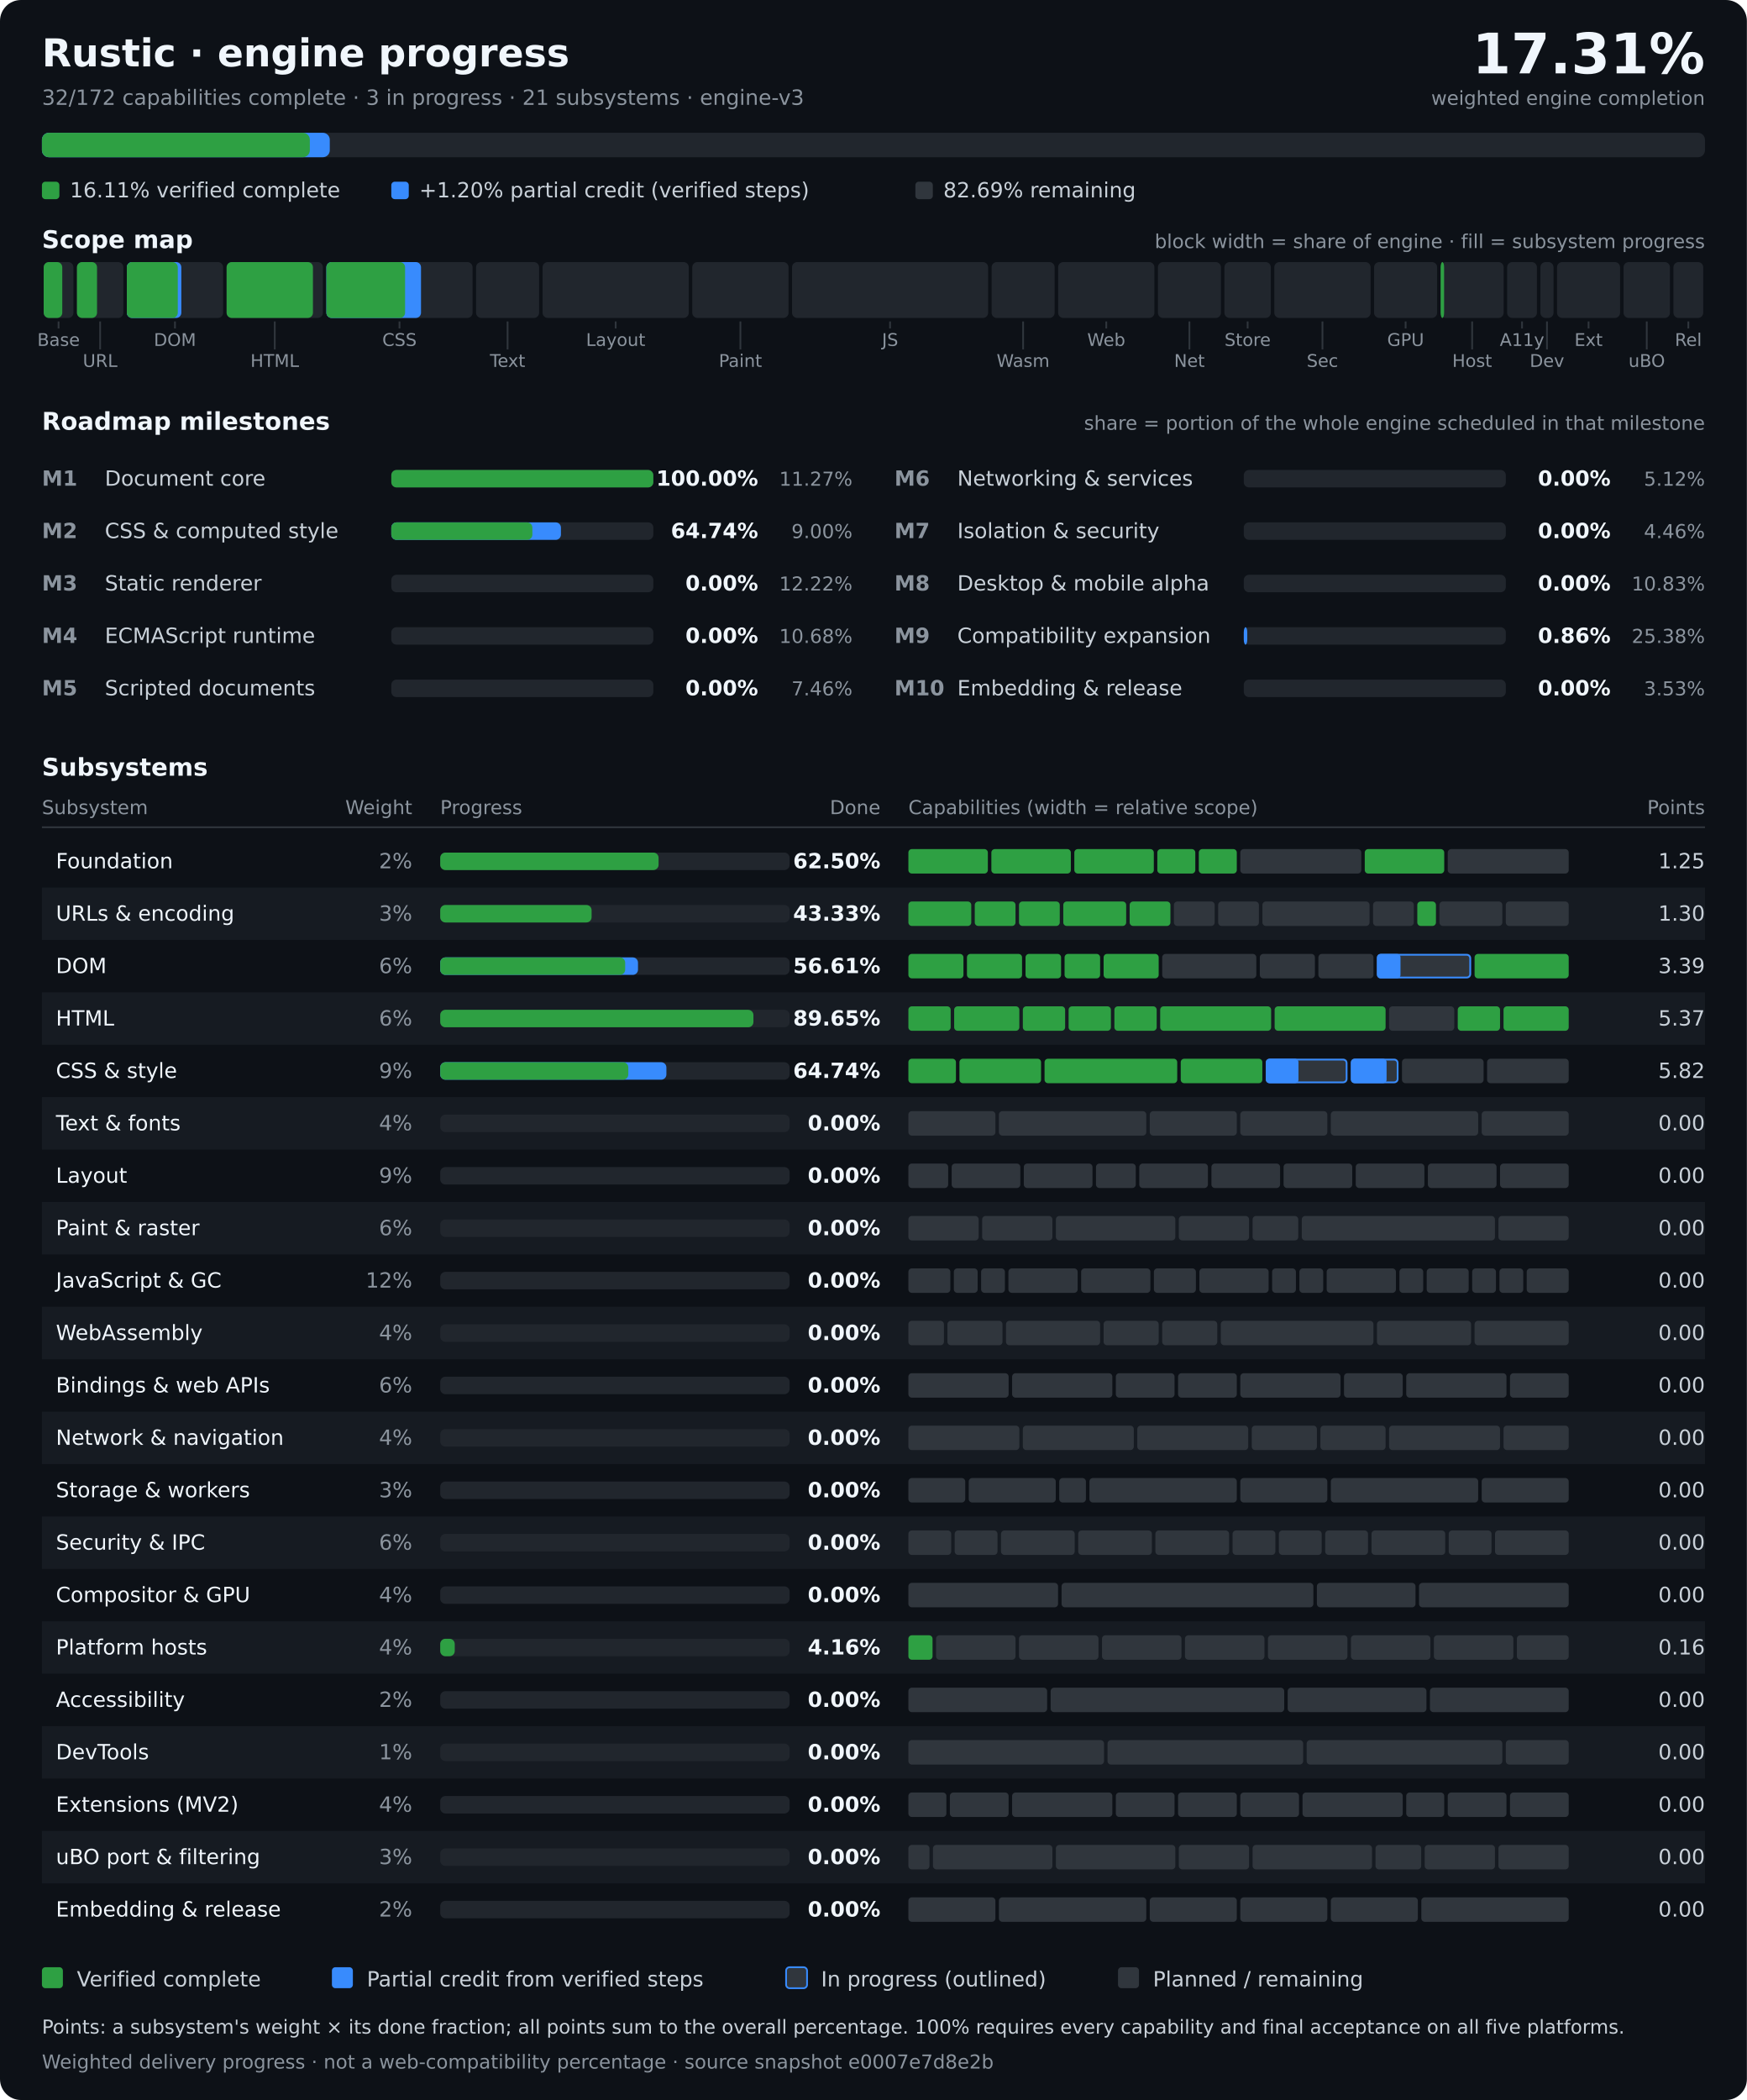
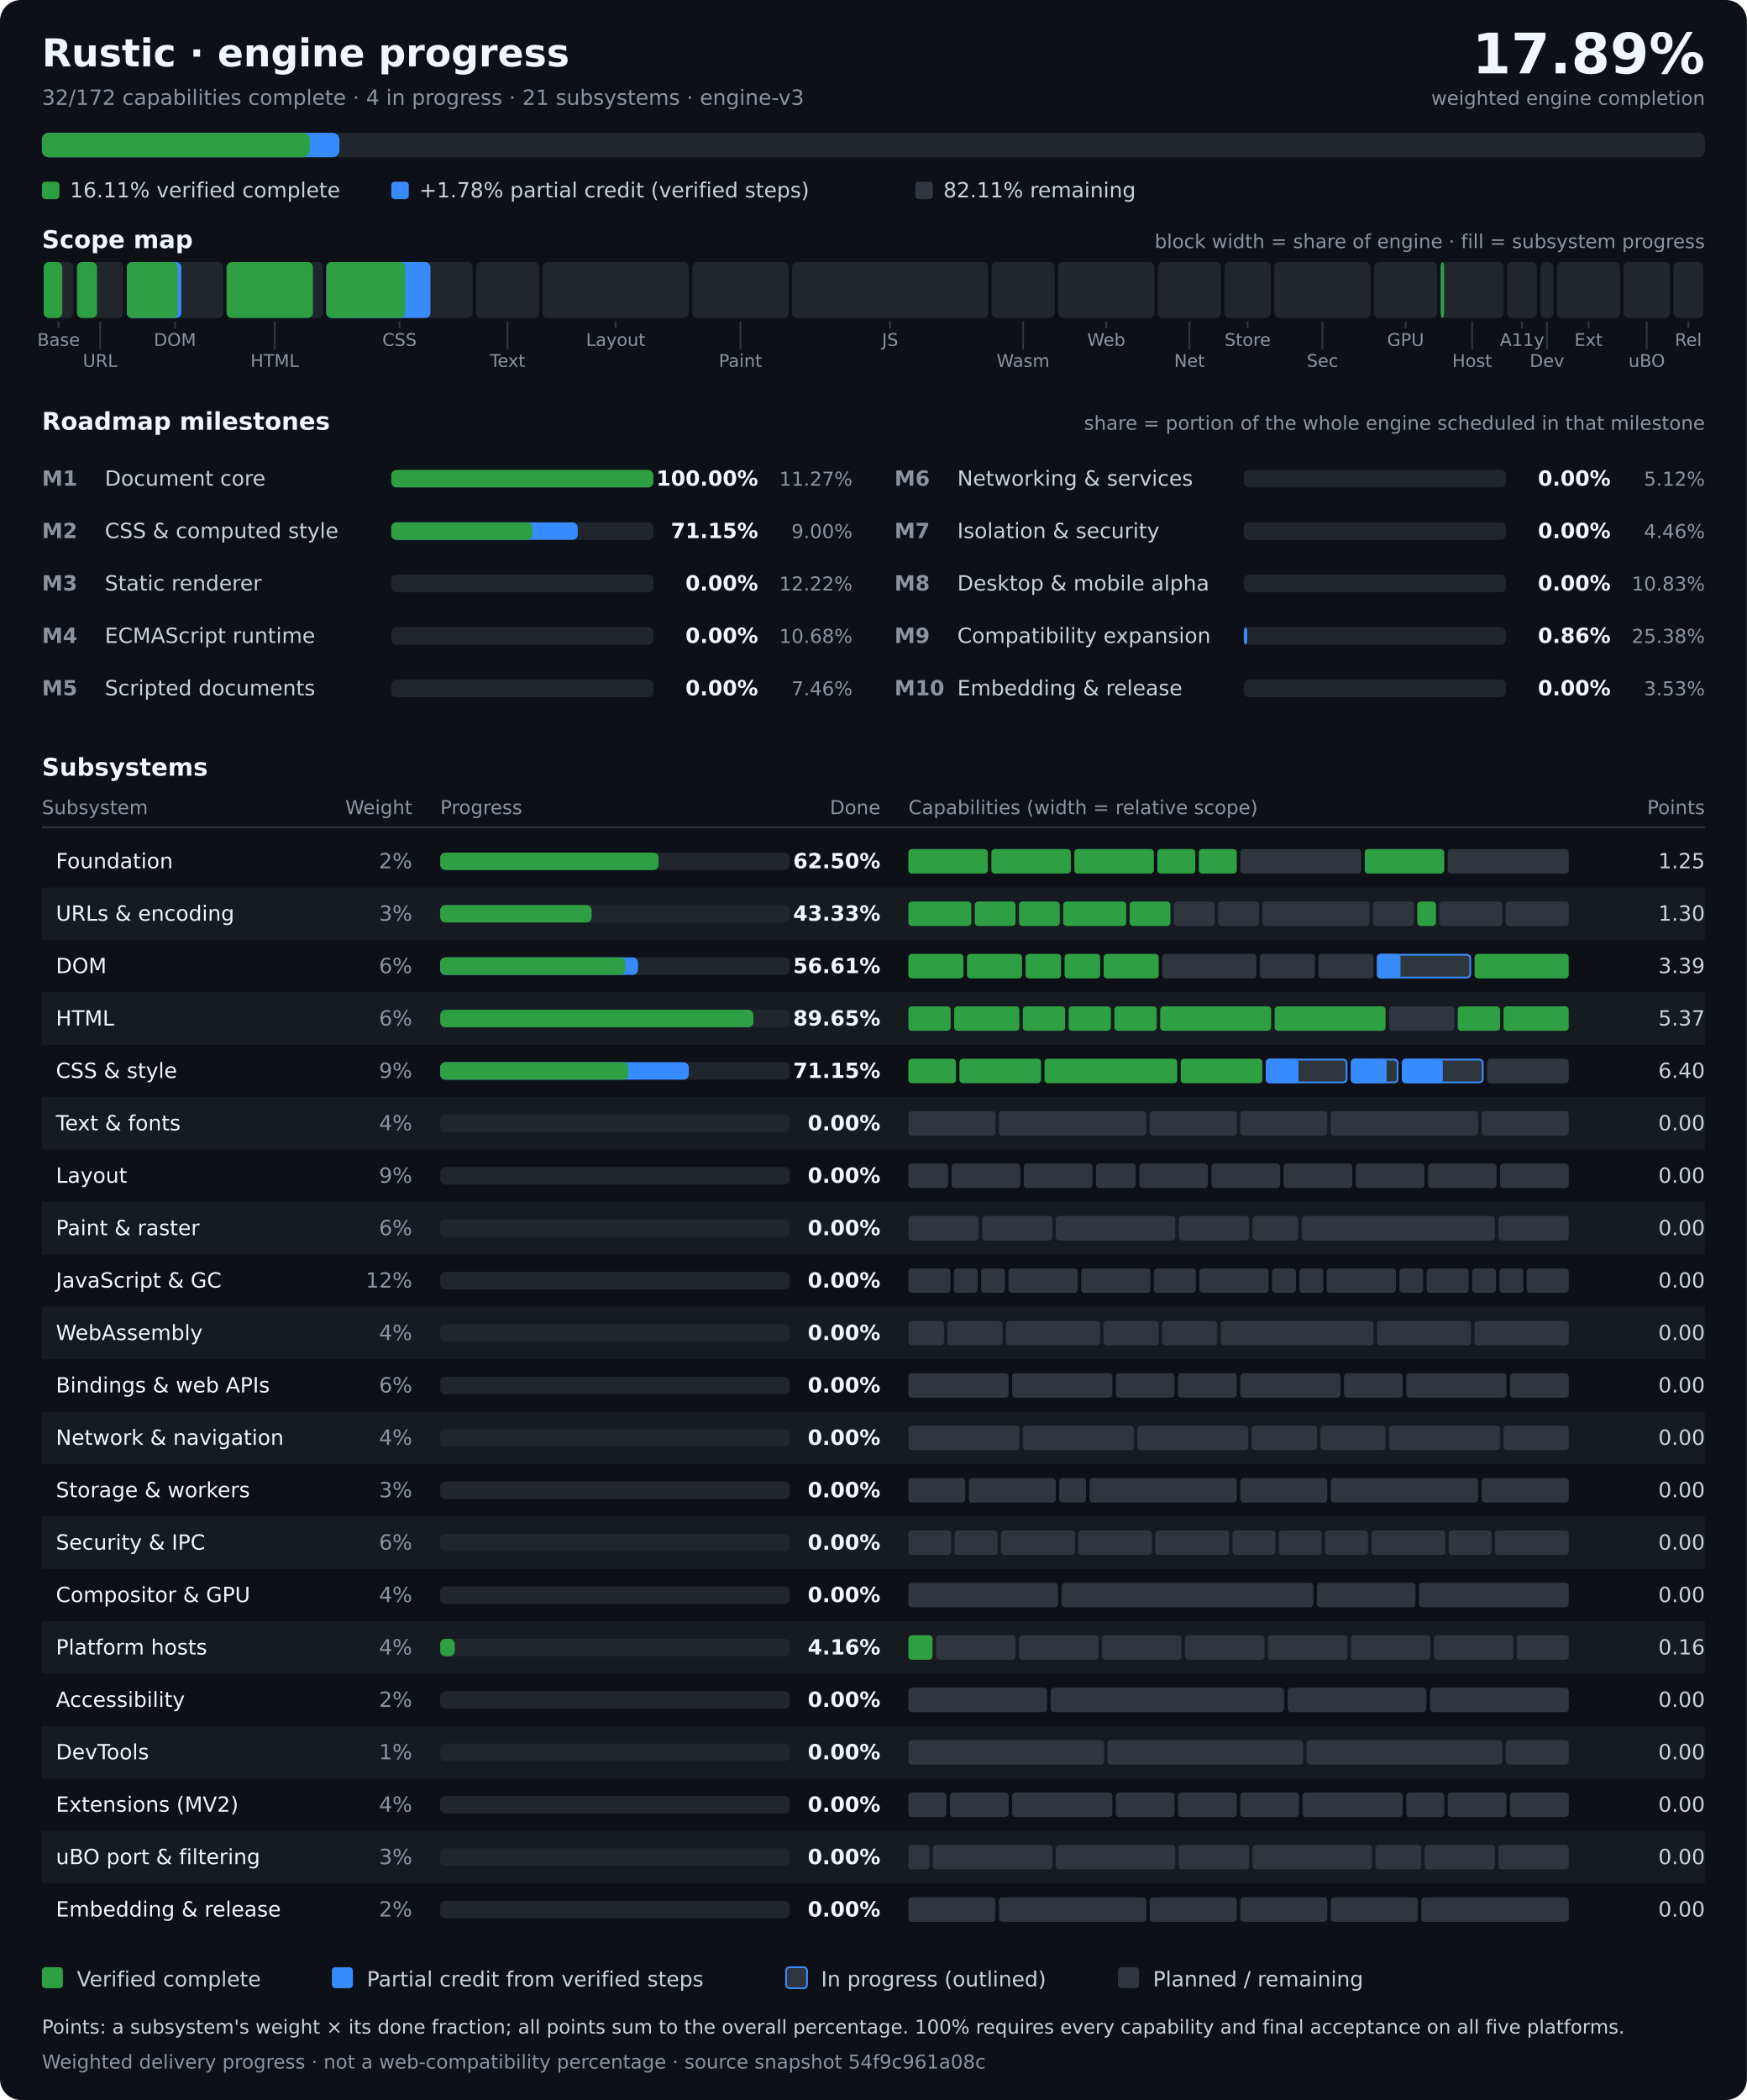
<svg xmlns="http://www.w3.org/2000/svg" width="1000" height="1202" viewBox="0 0 1000 1202" role="img" aria-labelledby="title desc">
  <rect width="1000" height="1202" rx="12" fill="#0d1117" />
  <g font-family="DejaVu Sans,Arial,sans-serif">
    <text x="24.00" y="38" fill="#f0f6fc" font-size="22" font-weight="700">Rustic · engine progress</text>
-     <text x="24.00" y="60" fill="#8b949e" font-size="12">32/172 capabilities complete · 3 in progress · 21 subsystems · engine-v3</text>
-     <text x="976.00" y="42" fill="#f0f6fc" font-size="32" text-anchor="end" font-weight="700">17.31%</text>
+     <text x="24.00" y="60" fill="#8b949e" font-size="12">32/172 capabilities complete · 4 in progress · 21 subsystems · engine-v3</text>
+     <text x="976.00" y="42" fill="#f0f6fc" font-size="32" text-anchor="end" font-weight="700">17.89%</text>
    <text x="976.00" y="60" fill="#8b949e" font-size="11" text-anchor="end">weighted engine completion</text>
    <rect x="24.00" y="76" width="952.00" height="14" rx="4" fill="#21262d" />
-     <rect x="24.00" y="76" width="164.79" height="14" rx="4" fill="#388bfd" />
+     <rect x="24.00" y="76" width="170.31" height="14" rx="4" fill="#388bfd" />
    <rect x="24.00" y="76" width="153.37" height="14" rx="4" fill="#2ea043" />
    <rect x="24" y="104" width="10" height="10" rx="2" fill="#2ea043" />
    <text x="40.00" y="113" fill="#c9d1d9" font-size="12">16.11% verified complete</text>
    <rect x="224" y="104" width="10" height="10" rx="2" fill="#388bfd" />
-     <text x="240.00" y="113" fill="#c9d1d9" font-size="12">+1.20% partial credit (verified steps)</text>
+     <text x="240.00" y="113" fill="#c9d1d9" font-size="12">+1.78% partial credit (verified steps)</text>
    <rect x="524" y="104" width="10" height="10" rx="2" fill="#30363d" />
-     <text x="540.00" y="113" fill="#c9d1d9" font-size="12">82.69% remaining</text>
+     <text x="540.00" y="113" fill="#c9d1d9" font-size="12">82.11% remaining</text>
    <text x="24.00" y="142" fill="#f0f6fc" font-size="14" font-weight="600">Scope map</text>
    <text x="976.00" y="142" fill="#8b949e" font-size="11" text-anchor="end">block width = share of engine · fill = subsystem progress</text>
    <g>
      <rect x="25.00" y="150" width="17.04" height="32" rx="3" fill="#21262d" />
      <rect x="25.00" y="150" width="10.65" height="32" rx="3" fill="#2ea043" />
      <rect x="33.02" y="184" width="1" height="4" fill="#30363d" />
      <text x="33.52" y="198" fill="#8b949e" font-size="10" text-anchor="middle">Base</text>
    </g>
    <g>
      <rect x="44.04" y="150" width="26.56" height="32" rx="3" fill="#21262d" />
      <rect x="44.04" y="150" width="11.51" height="32" rx="3" fill="#2ea043" />
      <rect x="56.82" y="184" width="1" height="16" fill="#30363d" />
      <text x="57.32" y="210" fill="#8b949e" font-size="10" text-anchor="middle">URL</text>
    </g>
    <g>
      <rect x="72.60" y="150" width="55.12" height="32" rx="3" fill="#21262d" />
      <rect x="72.60" y="150" width="31.20" height="32" rx="3" fill="#388bfd" />
      <rect x="72.60" y="150" width="29.18" height="32" rx="3" fill="#2ea043" />
      <rect x="99.66" y="184" width="1" height="4" fill="#30363d" />
      <text x="100.16" y="198" fill="#8b949e" font-size="10" text-anchor="middle">DOM</text>
    </g>
    <g>
      <rect x="129.72" y="150" width="55.12" height="32" rx="3" fill="#21262d" />
      <rect x="129.72" y="150" width="49.42" height="32" rx="3" fill="#2ea043" />
      <rect x="156.78" y="184" width="1" height="16" fill="#30363d" />
      <text x="157.28" y="210" fill="#8b949e" font-size="10" text-anchor="middle">HTML</text>
    </g>
    <g>
      <rect x="186.84" y="150" width="83.68" height="32" rx="3" fill="#21262d" />
-       <rect x="186.84" y="150" width="54.17" height="32" rx="3" fill="#388bfd" />
+       <rect x="186.84" y="150" width="59.54" height="32" rx="3" fill="#388bfd" />
      <rect x="186.84" y="150" width="45.05" height="32" rx="3" fill="#2ea043" />
      <rect x="228.18" y="184" width="1" height="4" fill="#30363d" />
      <text x="228.68" y="198" fill="#8b949e" font-size="10" text-anchor="middle">CSS</text>
    </g>
    <g>
      <rect x="272.52" y="150" width="36.08" height="32" rx="3" fill="#21262d" />
      <rect x="290.06" y="184" width="1" height="16" fill="#30363d" />
      <text x="290.56" y="210" fill="#8b949e" font-size="10" text-anchor="middle">Text</text>
    </g>
    <g>
      <rect x="310.60" y="150" width="83.68" height="32" rx="3" fill="#21262d" />
      <rect x="351.94" y="184" width="1" height="4" fill="#30363d" />
      <text x="352.44" y="198" fill="#8b949e" font-size="10" text-anchor="middle">Layout</text>
    </g>
    <g>
      <rect x="396.28" y="150" width="55.12" height="32" rx="3" fill="#21262d" />
      <rect x="423.34" y="184" width="1" height="16" fill="#30363d" />
      <text x="423.84" y="210" fill="#8b949e" font-size="10" text-anchor="middle">Paint</text>
    </g>
    <g>
      <rect x="453.40" y="150" width="112.24" height="32" rx="3" fill="#21262d" />
      <rect x="509.02" y="184" width="1" height="4" fill="#30363d" />
      <text x="509.52" y="198" fill="#8b949e" font-size="10" text-anchor="middle">JS</text>
    </g>
    <g>
      <rect x="567.64" y="150" width="36.08" height="32" rx="3" fill="#21262d" />
      <rect x="585.18" y="184" width="1" height="16" fill="#30363d" />
      <text x="585.68" y="210" fill="#8b949e" font-size="10" text-anchor="middle">Wasm</text>
    </g>
    <g>
      <rect x="605.72" y="150" width="55.12" height="32" rx="3" fill="#21262d" />
      <rect x="632.78" y="184" width="1" height="4" fill="#30363d" />
      <text x="633.28" y="198" fill="#8b949e" font-size="10" text-anchor="middle">Web</text>
    </g>
    <g>
      <rect x="662.84" y="150" width="36.08" height="32" rx="3" fill="#21262d" />
      <rect x="680.38" y="184" width="1" height="16" fill="#30363d" />
      <text x="680.88" y="210" fill="#8b949e" font-size="10" text-anchor="middle">Net</text>
    </g>
    <g>
      <rect x="700.92" y="150" width="26.56" height="32" rx="3" fill="#21262d" />
      <rect x="713.70" y="184" width="1" height="4" fill="#30363d" />
      <text x="714.20" y="198" fill="#8b949e" font-size="10" text-anchor="middle">Store</text>
    </g>
    <g>
      <rect x="729.48" y="150" width="55.12" height="32" rx="3" fill="#21262d" />
      <rect x="756.54" y="184" width="1" height="16" fill="#30363d" />
      <text x="757.04" y="210" fill="#8b949e" font-size="10" text-anchor="middle">Sec</text>
    </g>
    <g>
      <rect x="786.60" y="150" width="36.08" height="32" rx="3" fill="#21262d" />
      <rect x="804.14" y="184" width="1" height="4" fill="#30363d" />
      <text x="804.64" y="198" fill="#8b949e" font-size="10" text-anchor="middle">GPU</text>
    </g>
    <g>
      <rect x="824.68" y="150" width="36.08" height="32" rx="3" fill="#21262d" />
      <rect x="824.68" y="150" width="2.00" height="32" rx="3" fill="#2ea043" />
      <rect x="842.22" y="184" width="1" height="16" fill="#30363d" />
      <text x="842.72" y="210" fill="#8b949e" font-size="10" text-anchor="middle">Host</text>
    </g>
    <g>
      <rect x="862.76" y="150" width="17.04" height="32" rx="3" fill="#21262d" />
      <rect x="870.78" y="184" width="1" height="4" fill="#30363d" />
      <text x="871.28" y="198" fill="#8b949e" font-size="10" text-anchor="middle">A11y</text>
    </g>
    <g>
      <rect x="881.80" y="150" width="7.52" height="32" rx="3" fill="#21262d" />
      <rect x="885.06" y="184" width="1" height="16" fill="#30363d" />
      <text x="885.56" y="210" fill="#8b949e" font-size="10" text-anchor="middle">Dev</text>
    </g>
    <g>
      <rect x="891.32" y="150" width="36.08" height="32" rx="3" fill="#21262d" />
      <rect x="908.86" y="184" width="1" height="4" fill="#30363d" />
      <text x="909.36" y="198" fill="#8b949e" font-size="10" text-anchor="middle">Ext</text>
    </g>
    <g>
      <rect x="929.40" y="150" width="26.56" height="32" rx="3" fill="#21262d" />
      <rect x="942.18" y="184" width="1" height="16" fill="#30363d" />
      <text x="942.68" y="210" fill="#8b949e" font-size="10" text-anchor="middle">uBO</text>
    </g>
    <g>
      <rect x="957.96" y="150" width="17.04" height="32" rx="3" fill="#21262d" />
      <rect x="965.98" y="184" width="1" height="4" fill="#30363d" />
      <text x="966.48" y="198" fill="#8b949e" font-size="10" text-anchor="middle">Rel</text>
    </g>
    <text x="24.00" y="246" fill="#f0f6fc" font-size="14" font-weight="600">Roadmap milestones</text>
    <text x="976.00" y="246" fill="#8b949e" font-size="11" text-anchor="end">share = portion of the whole engine scheduled in that milestone</text>
    <g>
      <text x="24.00" y="278" fill="#8b949e" font-size="12" font-weight="600">M1</text>
      <text x="60.00" y="278" fill="#c9d1d9" font-size="12">Document core</text>
      <rect x="224.00" y="269" width="150.00" height="10" rx="3" fill="#21262d" />
      <rect x="224.00" y="269" width="150.00" height="10" rx="3" fill="#2ea043" />
      <text x="434.00" y="278" fill="#f0f6fc" font-size="12" text-anchor="end" font-weight="600">100.00%</text>
      <text x="488.00" y="278" fill="#8b949e" font-size="11" text-anchor="end">11.27%</text>
    </g>
    <g>
      <text x="24.00" y="308" fill="#8b949e" font-size="12" font-weight="600">M2</text>
      <text x="60.00" y="308" fill="#c9d1d9" font-size="12">CSS &amp; computed style</text>
      <rect x="224.00" y="299" width="150.00" height="10" rx="3" fill="#21262d" />
-       <rect x="224.00" y="299" width="97.11" height="10" rx="3" fill="#388bfd" />
+       <rect x="224.00" y="299" width="106.72" height="10" rx="3" fill="#388bfd" />
      <rect x="224.00" y="299" width="80.76" height="10" rx="3" fill="#2ea043" />
-       <text x="434.00" y="308" fill="#f0f6fc" font-size="12" text-anchor="end" font-weight="600">64.74%</text>
+       <text x="434.00" y="308" fill="#f0f6fc" font-size="12" text-anchor="end" font-weight="600">71.15%</text>
      <text x="488.00" y="308" fill="#8b949e" font-size="11" text-anchor="end">9.00%</text>
    </g>
    <g>
      <text x="24.00" y="338" fill="#8b949e" font-size="12" font-weight="600">M3</text>
      <text x="60.00" y="338" fill="#c9d1d9" font-size="12">Static renderer</text>
      <rect x="224.00" y="329" width="150.00" height="10" rx="3" fill="#21262d" />
      <text x="434.00" y="338" fill="#f0f6fc" font-size="12" text-anchor="end" font-weight="600">0.00%</text>
      <text x="488.00" y="338" fill="#8b949e" font-size="11" text-anchor="end">12.22%</text>
    </g>
    <g>
      <text x="24.00" y="368" fill="#8b949e" font-size="12" font-weight="600">M4</text>
      <text x="60.00" y="368" fill="#c9d1d9" font-size="12">ECMAScript runtime</text>
      <rect x="224.00" y="359" width="150.00" height="10" rx="3" fill="#21262d" />
      <text x="434.00" y="368" fill="#f0f6fc" font-size="12" text-anchor="end" font-weight="600">0.00%</text>
      <text x="488.00" y="368" fill="#8b949e" font-size="11" text-anchor="end">10.68%</text>
    </g>
    <g>
      <text x="24.00" y="398" fill="#8b949e" font-size="12" font-weight="600">M5</text>
      <text x="60.00" y="398" fill="#c9d1d9" font-size="12">Scripted documents</text>
      <rect x="224.00" y="389" width="150.00" height="10" rx="3" fill="#21262d" />
      <text x="434.00" y="398" fill="#f0f6fc" font-size="12" text-anchor="end" font-weight="600">0.00%</text>
      <text x="488.00" y="398" fill="#8b949e" font-size="11" text-anchor="end">7.46%</text>
    </g>
    <g>
      <text x="512.00" y="278" fill="#8b949e" font-size="12" font-weight="600">M6</text>
      <text x="548.00" y="278" fill="#c9d1d9" font-size="12">Networking &amp; services</text>
      <rect x="712.00" y="269" width="150.00" height="10" rx="3" fill="#21262d" />
      <text x="922.00" y="278" fill="#f0f6fc" font-size="12" text-anchor="end" font-weight="600">0.00%</text>
      <text x="976.00" y="278" fill="#8b949e" font-size="11" text-anchor="end">5.12%</text>
    </g>
    <g>
      <text x="512.00" y="308" fill="#8b949e" font-size="12" font-weight="600">M7</text>
      <text x="548.00" y="308" fill="#c9d1d9" font-size="12">Isolation &amp; security</text>
      <rect x="712.00" y="299" width="150.00" height="10" rx="3" fill="#21262d" />
      <text x="922.00" y="308" fill="#f0f6fc" font-size="12" text-anchor="end" font-weight="600">0.00%</text>
      <text x="976.00" y="308" fill="#8b949e" font-size="11" text-anchor="end">4.46%</text>
    </g>
    <g>
      <text x="512.00" y="338" fill="#8b949e" font-size="12" font-weight="600">M8</text>
      <text x="548.00" y="338" fill="#c9d1d9" font-size="12">Desktop &amp; mobile alpha</text>
      <rect x="712.00" y="329" width="150.00" height="10" rx="3" fill="#21262d" />
      <text x="922.00" y="338" fill="#f0f6fc" font-size="12" text-anchor="end" font-weight="600">0.00%</text>
      <text x="976.00" y="338" fill="#8b949e" font-size="11" text-anchor="end">10.83%</text>
    </g>
    <g>
      <text x="512.00" y="368" fill="#8b949e" font-size="12" font-weight="600">M9</text>
      <text x="548.00" y="368" fill="#c9d1d9" font-size="12">Compatibility expansion</text>
      <rect x="712.00" y="359" width="150.00" height="10" rx="3" fill="#21262d" />
      <rect x="712.00" y="359" width="2.00" height="10" rx="3" fill="#388bfd" />
      <text x="922.00" y="368" fill="#f0f6fc" font-size="12" text-anchor="end" font-weight="600">0.86%</text>
      <text x="976.00" y="368" fill="#8b949e" font-size="11" text-anchor="end">25.38%</text>
    </g>
    <g>
      <text x="512.00" y="398" fill="#8b949e" font-size="12" font-weight="600">M10</text>
      <text x="548.00" y="398" fill="#c9d1d9" font-size="12">Embedding &amp; release</text>
      <rect x="712.00" y="389" width="150.00" height="10" rx="3" fill="#21262d" />
      <text x="922.00" y="398" fill="#f0f6fc" font-size="12" text-anchor="end" font-weight="600">0.00%</text>
      <text x="976.00" y="398" fill="#8b949e" font-size="11" text-anchor="end">3.53%</text>
    </g>
    <text x="24.00" y="444" fill="#f0f6fc" font-size="14" font-weight="600">Subsystems</text>
    <text x="24.00" y="466" fill="#8b949e" font-size="11">Subsystem</text>
    <text x="236.00" y="466" fill="#8b949e" font-size="11" text-anchor="end">Weight</text>
    <text x="252.00" y="466" fill="#8b949e" font-size="11">Progress</text>
    <text x="504.00" y="466" fill="#8b949e" font-size="11" text-anchor="end">Done</text>
    <text x="520.00" y="466" fill="#8b949e" font-size="11">Capabilities (width = relative scope)</text>
    <text x="976.00" y="466" fill="#8b949e" font-size="11" text-anchor="end">Points</text>
    <rect x="24" y="473" width="952" height="1" fill="#30363d" />
    <g>
      <text x="32.00" y="497" fill="#f0f6fc" font-size="12">Foundation</text>
      <text x="236.00" y="497" fill="#8b949e" font-size="12" text-anchor="end">2%</text>
      <rect x="252.00" y="488" width="200.00" height="10" rx="3" fill="#21262d" />
      <rect x="252.00" y="488" width="125.00" height="10" rx="3" fill="#2ea043" />
      <text x="504.00" y="497" fill="#f0f6fc" font-size="12" text-anchor="end" font-weight="600">62.50%</text>
      <g>
        <rect x="520.00" y="486" width="45.50" height="14" rx="2" fill="#2ea043" />
      </g>
      <g>
        <rect x="567.50" y="486" width="45.50" height="14" rx="2" fill="#2ea043" />
      </g>
      <g>
        <rect x="615.00" y="486" width="45.50" height="14" rx="2" fill="#2ea043" />
      </g>
      <g>
        <rect x="662.50" y="486" width="21.75" height="14" rx="2" fill="#2ea043" />
      </g>
      <g>
        <rect x="686.25" y="486" width="21.75" height="14" rx="2" fill="#2ea043" />
      </g>
      <g>
        <rect x="710.00" y="486" width="69.25" height="14" rx="2" fill="#30363d" />
      </g>
      <g>
        <rect x="781.25" y="486" width="45.50" height="14" rx="2" fill="#2ea043" />
      </g>
      <g>
        <rect x="828.75" y="486" width="69.25" height="14" rx="2" fill="#30363d" />
      </g>
      <text x="976.00" y="497" fill="#c9d1d9" font-size="12" text-anchor="end">1.25</text>
    </g>
    <g>
      <rect x="24" y="508" width="952" height="30" fill="#161b22" />
      <text x="32.00" y="527" fill="#f0f6fc" font-size="12">URLs &amp; encoding</text>
      <text x="236.00" y="527" fill="#8b949e" font-size="12" text-anchor="end">3%</text>
      <rect x="252.00" y="518" width="200.00" height="10" rx="3" fill="#21262d" />
      <rect x="252.00" y="518" width="86.66" height="10" rx="3" fill="#2ea043" />
      <text x="504.00" y="527" fill="#f0f6fc" font-size="12" text-anchor="end" font-weight="600">43.33%</text>
      <g>
        <rect x="520.00" y="516" width="36.00" height="14" rx="2" fill="#2ea043" />
      </g>
      <g>
        <rect x="558.00" y="516" width="23.33" height="14" rx="2" fill="#2ea043" />
      </g>
      <g>
        <rect x="583.33" y="516" width="23.33" height="14" rx="2" fill="#2ea043" />
      </g>
      <g>
        <rect x="608.67" y="516" width="36.00" height="14" rx="2" fill="#2ea043" />
      </g>
      <g>
        <rect x="646.67" y="516" width="23.33" height="14" rx="2" fill="#2ea043" />
      </g>
      <g>
        <rect x="672.00" y="516" width="23.33" height="14" rx="2" fill="#30363d" />
      </g>
      <g>
        <rect x="697.33" y="516" width="23.33" height="14" rx="2" fill="#30363d" />
      </g>
      <g>
        <rect x="722.67" y="516" width="61.33" height="14" rx="2" fill="#30363d" />
      </g>
      <g>
        <rect x="786.00" y="516" width="23.33" height="14" rx="2" fill="#30363d" />
      </g>
      <g>
        <rect x="811.33" y="516" width="10.67" height="14" rx="2" fill="#2ea043" />
      </g>
      <g>
        <rect x="824.00" y="516" width="36.00" height="14" rx="2" fill="#30363d" />
      </g>
      <g>
        <rect x="862.00" y="516" width="36.00" height="14" rx="2" fill="#30363d" />
      </g>
      <text x="976.00" y="527" fill="#c9d1d9" font-size="12" text-anchor="end">1.30</text>
    </g>
    <g>
      <text x="32.00" y="557" fill="#f0f6fc" font-size="12">DOM</text>
      <text x="236.00" y="557" fill="#8b949e" font-size="12" text-anchor="end">6%</text>
      <rect x="252.00" y="548" width="200.00" height="10" rx="3" fill="#21262d" />
      <rect x="252.00" y="548" width="113.22" height="10" rx="3" fill="#388bfd" />
      <rect x="252.00" y="548" width="105.88" height="10" rx="3" fill="#2ea043" />
      <text x="504.00" y="557" fill="#f0f6fc" font-size="12" text-anchor="end" font-weight="600">56.61%</text>
      <g>
        <rect x="520.00" y="546" width="31.53" height="14" rx="2" fill="#2ea043" />
      </g>
      <g>
        <rect x="553.53" y="546" width="31.53" height="14" rx="2" fill="#2ea043" />
      </g>
      <g>
        <rect x="587.06" y="546" width="20.35" height="14" rx="2" fill="#2ea043" />
      </g>
      <g>
        <rect x="609.41" y="546" width="20.35" height="14" rx="2" fill="#2ea043" />
      </g>
      <g>
        <rect x="631.76" y="546" width="31.53" height="14" rx="2" fill="#2ea043" />
      </g>
      <g>
        <rect x="665.29" y="546" width="53.88" height="14" rx="2" fill="#30363d" />
      </g>
      <g>
        <rect x="721.18" y="546" width="31.53" height="14" rx="2" fill="#30363d" />
      </g>
      <g>
        <rect x="754.71" y="546" width="31.53" height="14" rx="2" fill="#30363d" />
      </g>
      <g>
        <rect x="788.24" y="546" width="53.88" height="14" rx="2" fill="#30363d" />
        <rect x="788.24" y="546" width="13.47" height="14" rx="2" fill="#388bfd" />
        <rect x="788.74" y="546.5" width="52.88" height="13" rx="2" fill="none" stroke="#388bfd" />
      </g>
      <g>
        <rect x="844.12" y="546" width="53.88" height="14" rx="2" fill="#2ea043" />
      </g>
      <text x="976.00" y="557" fill="#c9d1d9" font-size="12" text-anchor="end">3.39</text>
    </g>
    <g>
      <rect x="24" y="568" width="952" height="30" fill="#161b22" />
      <text x="32.00" y="587" fill="#f0f6fc" font-size="12">HTML</text>
      <text x="236.00" y="587" fill="#8b949e" font-size="12" text-anchor="end">6%</text>
      <rect x="252.00" y="578" width="200.00" height="10" rx="3" fill="#21262d" />
      <rect x="252.00" y="578" width="179.30" height="10" rx="3" fill="#2ea043" />
      <text x="504.00" y="587" fill="#f0f6fc" font-size="12" text-anchor="end" font-weight="600">89.65%</text>
      <g>
        <rect x="520.00" y="576" width="24.21" height="14" rx="2" fill="#2ea043" />
      </g>
      <g>
        <rect x="546.21" y="576" width="37.31" height="14" rx="2" fill="#2ea043" />
      </g>
      <g>
        <rect x="585.52" y="576" width="24.21" height="14" rx="2" fill="#2ea043" />
      </g>
      <g>
        <rect x="611.72" y="576" width="24.21" height="14" rx="2" fill="#2ea043" />
      </g>
      <g>
        <rect x="637.93" y="576" width="24.21" height="14" rx="2" fill="#2ea043" />
      </g>
      <g>
        <rect x="664.14" y="576" width="63.52" height="14" rx="2" fill="#2ea043" />
      </g>
      <g>
        <rect x="729.66" y="576" width="63.52" height="14" rx="2" fill="#2ea043" />
      </g>
      <g>
        <rect x="795.17" y="576" width="37.31" height="14" rx="2" fill="#30363d" />
      </g>
      <g>
        <rect x="834.48" y="576" width="24.21" height="14" rx="2" fill="#2ea043" />
      </g>
      <g>
        <rect x="860.69" y="576" width="37.31" height="14" rx="2" fill="#2ea043" />
      </g>
      <text x="976.00" y="587" fill="#c9d1d9" font-size="12" text-anchor="end">5.37</text>
    </g>
    <g>
      <text x="32.00" y="617" fill="#f0f6fc" font-size="12">CSS &amp; style</text>
      <text x="236.00" y="617" fill="#8b949e" font-size="12" text-anchor="end">9%</text>
      <rect x="252.00" y="608" width="200.00" height="10" rx="3" fill="#21262d" />
-       <rect x="252.00" y="608" width="129.48" height="10" rx="3" fill="#388bfd" />
+       <rect x="252.00" y="608" width="142.30" height="10" rx="3" fill="#388bfd" />
      <rect x="252.00" y="608" width="107.68" height="10" rx="3" fill="#2ea043" />
-       <text x="504.00" y="617" fill="#f0f6fc" font-size="12" text-anchor="end" font-weight="600">64.74%</text>
+       <text x="504.00" y="617" fill="#f0f6fc" font-size="12" text-anchor="end" font-weight="600">71.15%</text>
      <g>
        <rect x="520.00" y="606" width="27.23" height="14" rx="2" fill="#2ea043" />
      </g>
      <g>
        <rect x="549.23" y="606" width="46.72" height="14" rx="2" fill="#2ea043" />
      </g>
      <g>
        <rect x="597.95" y="606" width="75.95" height="14" rx="2" fill="#2ea043" />
      </g>
      <g>
        <rect x="675.90" y="606" width="46.72" height="14" rx="2" fill="#2ea043" />
      </g>
      <g>
        <rect x="724.62" y="606" width="46.72" height="14" rx="2" fill="#30363d" />
        <rect x="724.62" y="606" width="18.69" height="14" rx="2" fill="#388bfd" />
        <rect x="725.12" y="606.5" width="45.72" height="13" rx="2" fill="none" stroke="#388bfd" />
      </g>
      <g>
        <rect x="773.33" y="606" width="27.23" height="14" rx="2" fill="#30363d" />
        <rect x="773.33" y="606" width="20.42" height="14" rx="2" fill="#388bfd" />
        <rect x="773.83" y="606.5" width="26.23" height="13" rx="2" fill="none" stroke="#388bfd" />
      </g>
      <g>
        <rect x="802.56" y="606" width="46.72" height="14" rx="2" fill="#30363d" />
+         <rect x="802.56" y="606" width="23.36" height="14" rx="2" fill="#388bfd" />
+         <rect x="803.06" y="606.5" width="45.72" height="13" rx="2" fill="none" stroke="#388bfd" />
      </g>
      <g>
        <rect x="851.28" y="606" width="46.72" height="14" rx="2" fill="#30363d" />
      </g>
-       <text x="976.00" y="617" fill="#c9d1d9" font-size="12" text-anchor="end">5.82</text>
+       <text x="976.00" y="617" fill="#c9d1d9" font-size="12" text-anchor="end">6.40</text>
    </g>
    <g>
      <rect x="24" y="628" width="952" height="30" fill="#161b22" />
      <text x="32.00" y="647" fill="#f0f6fc" font-size="12">Text &amp; fonts</text>
      <text x="236.00" y="647" fill="#8b949e" font-size="12" text-anchor="end">4%</text>
      <rect x="252.00" y="638" width="200.00" height="10" rx="3" fill="#21262d" />
      <text x="504.00" y="647" fill="#f0f6fc" font-size="12" text-anchor="end" font-weight="600">0.00%</text>
      <g>
        <rect x="520.00" y="636" width="49.82" height="14" rx="2" fill="#30363d" />
      </g>
      <g>
        <rect x="571.82" y="636" width="84.36" height="14" rx="2" fill="#30363d" />
      </g>
      <g>
        <rect x="658.18" y="636" width="49.82" height="14" rx="2" fill="#30363d" />
      </g>
      <g>
        <rect x="710.00" y="636" width="49.82" height="14" rx="2" fill="#30363d" />
      </g>
      <g>
        <rect x="761.82" y="636" width="84.36" height="14" rx="2" fill="#30363d" />
      </g>
      <g>
        <rect x="848.18" y="636" width="49.82" height="14" rx="2" fill="#30363d" />
      </g>
      <text x="976.00" y="647" fill="#c9d1d9" font-size="12" text-anchor="end">0.00</text>
    </g>
    <g>
      <text x="32.00" y="677" fill="#f0f6fc" font-size="12">Layout</text>
      <text x="236.00" y="677" fill="#8b949e" font-size="12" text-anchor="end">9%</text>
      <rect x="252.00" y="668" width="200.00" height="10" rx="3" fill="#21262d" />
      <text x="504.00" y="677" fill="#f0f6fc" font-size="12" text-anchor="end" font-weight="600">0.00%</text>
      <g>
        <rect x="520.00" y="666" width="22.78" height="14" rx="2" fill="#30363d" />
      </g>
      <g>
        <rect x="544.78" y="666" width="39.30" height="14" rx="2" fill="#30363d" />
      </g>
      <g>
        <rect x="586.09" y="666" width="39.30" height="14" rx="2" fill="#30363d" />
      </g>
      <g>
        <rect x="627.39" y="666" width="22.78" height="14" rx="2" fill="#30363d" />
      </g>
      <g>
        <rect x="652.17" y="666" width="39.30" height="14" rx="2" fill="#30363d" />
      </g>
      <g>
        <rect x="693.48" y="666" width="39.30" height="14" rx="2" fill="#30363d" />
      </g>
      <g>
        <rect x="734.78" y="666" width="39.30" height="14" rx="2" fill="#30363d" />
      </g>
      <g>
        <rect x="776.09" y="666" width="39.30" height="14" rx="2" fill="#30363d" />
      </g>
      <g>
        <rect x="817.39" y="666" width="39.30" height="14" rx="2" fill="#30363d" />
      </g>
      <g>
        <rect x="858.70" y="666" width="39.30" height="14" rx="2" fill="#30363d" />
      </g>
      <text x="976.00" y="677" fill="#c9d1d9" font-size="12" text-anchor="end">0.00</text>
    </g>
    <g>
      <rect x="24" y="688" width="952" height="30" fill="#161b22" />
      <text x="32.00" y="707" fill="#f0f6fc" font-size="12">Paint &amp; raster</text>
      <text x="236.00" y="707" fill="#8b949e" font-size="12" text-anchor="end">6%</text>
      <rect x="252.00" y="698" width="200.00" height="10" rx="3" fill="#21262d" />
      <text x="504.00" y="707" fill="#f0f6fc" font-size="12" text-anchor="end" font-weight="600">0.00%</text>
      <g>
        <rect x="520.00" y="696" width="40.22" height="14" rx="2" fill="#30363d" />
      </g>
      <g>
        <rect x="562.22" y="696" width="40.22" height="14" rx="2" fill="#30363d" />
      </g>
      <g>
        <rect x="604.44" y="696" width="68.37" height="14" rx="2" fill="#30363d" />
      </g>
      <g>
        <rect x="674.81" y="696" width="40.22" height="14" rx="2" fill="#30363d" />
      </g>
      <g>
        <rect x="717.04" y="696" width="26.15" height="14" rx="2" fill="#30363d" />
      </g>
      <g>
        <rect x="745.19" y="696" width="110.59" height="14" rx="2" fill="#30363d" />
      </g>
      <g>
        <rect x="857.78" y="696" width="40.22" height="14" rx="2" fill="#30363d" />
      </g>
      <text x="976.00" y="707" fill="#c9d1d9" font-size="12" text-anchor="end">0.00</text>
    </g>
    <g>
      <text x="32.00" y="737" fill="#f0f6fc" font-size="12">JavaScript &amp; GC</text>
      <text x="236.00" y="737" fill="#8b949e" font-size="12" text-anchor="end">12%</text>
      <rect x="252.00" y="728" width="200.00" height="10" rx="3" fill="#21262d" />
      <text x="504.00" y="737" fill="#f0f6fc" font-size="12" text-anchor="end" font-weight="600">0.00%</text>
      <g>
        <rect x="520.00" y="726" width="24.03" height="14" rx="2" fill="#30363d" />
      </g>
      <g>
        <rect x="546.03" y="726" width="13.62" height="14" rx="2" fill="#30363d" />
      </g>
      <g>
        <rect x="561.64" y="726" width="13.62" height="14" rx="2" fill="#30363d" />
      </g>
      <g>
        <rect x="577.26" y="726" width="39.64" height="14" rx="2" fill="#30363d" />
      </g>
      <g>
        <rect x="618.90" y="726" width="39.64" height="14" rx="2" fill="#30363d" />
      </g>
      <g>
        <rect x="660.55" y="726" width="24.03" height="14" rx="2" fill="#30363d" />
      </g>
      <g>
        <rect x="686.58" y="726" width="39.64" height="14" rx="2" fill="#30363d" />
      </g>
      <g>
        <rect x="728.22" y="726" width="13.62" height="14" rx="2" fill="#30363d" />
      </g>
      <g>
        <rect x="743.84" y="726" width="13.62" height="14" rx="2" fill="#30363d" />
      </g>
      <g>
        <rect x="759.45" y="726" width="39.64" height="14" rx="2" fill="#30363d" />
      </g>
      <g>
        <rect x="801.10" y="726" width="13.62" height="14" rx="2" fill="#30363d" />
      </g>
      <g>
        <rect x="816.71" y="726" width="24.03" height="14" rx="2" fill="#30363d" />
      </g>
      <g>
        <rect x="842.74" y="726" width="13.62" height="14" rx="2" fill="#30363d" />
      </g>
      <g>
        <rect x="858.36" y="726" width="13.62" height="14" rx="2" fill="#30363d" />
      </g>
      <g>
        <rect x="873.97" y="726" width="24.03" height="14" rx="2" fill="#30363d" />
      </g>
      <text x="976.00" y="737" fill="#c9d1d9" font-size="12" text-anchor="end">0.00</text>
    </g>
    <g>
      <rect x="24" y="748" width="952" height="30" fill="#161b22" />
      <text x="32.00" y="767" fill="#f0f6fc" font-size="12">WebAssembly</text>
      <text x="236.00" y="767" fill="#8b949e" font-size="12" text-anchor="end">4%</text>
      <rect x="252.00" y="758" width="200.00" height="10" rx="3" fill="#21262d" />
      <text x="504.00" y="767" fill="#f0f6fc" font-size="12" text-anchor="end" font-weight="600">0.00%</text>
      <g>
        <rect x="520.00" y="756" width="20.35" height="14" rx="2" fill="#30363d" />
      </g>
      <g>
        <rect x="542.35" y="756" width="31.53" height="14" rx="2" fill="#30363d" />
      </g>
      <g>
        <rect x="575.88" y="756" width="53.88" height="14" rx="2" fill="#30363d" />
      </g>
      <g>
        <rect x="631.76" y="756" width="31.53" height="14" rx="2" fill="#30363d" />
      </g>
      <g>
        <rect x="665.29" y="756" width="31.53" height="14" rx="2" fill="#30363d" />
      </g>
      <g>
        <rect x="698.82" y="756" width="87.41" height="14" rx="2" fill="#30363d" />
      </g>
      <g>
        <rect x="788.24" y="756" width="53.88" height="14" rx="2" fill="#30363d" />
      </g>
      <g>
        <rect x="844.12" y="756" width="53.88" height="14" rx="2" fill="#30363d" />
      </g>
      <text x="976.00" y="767" fill="#c9d1d9" font-size="12" text-anchor="end">0.00</text>
    </g>
    <g>
      <text x="32.00" y="797" fill="#f0f6fc" font-size="12">Bindings &amp; web APIs</text>
      <text x="236.00" y="797" fill="#8b949e" font-size="12" text-anchor="end">6%</text>
      <rect x="252.00" y="788" width="200.00" height="10" rx="3" fill="#21262d" />
      <text x="504.00" y="797" fill="#f0f6fc" font-size="12" text-anchor="end" font-weight="600">0.00%</text>
      <g>
        <rect x="520.00" y="786" width="57.38" height="14" rx="2" fill="#30363d" />
      </g>
      <g>
        <rect x="579.38" y="786" width="57.38" height="14" rx="2" fill="#30363d" />
      </g>
      <g>
        <rect x="638.75" y="786" width="33.62" height="14" rx="2" fill="#30363d" />
      </g>
      <g>
        <rect x="674.38" y="786" width="33.62" height="14" rx="2" fill="#30363d" />
      </g>
      <g>
        <rect x="710.00" y="786" width="57.38" height="14" rx="2" fill="#30363d" />
      </g>
      <g>
        <rect x="769.38" y="786" width="33.62" height="14" rx="2" fill="#30363d" />
      </g>
      <g>
        <rect x="805.00" y="786" width="57.38" height="14" rx="2" fill="#30363d" />
      </g>
      <g>
        <rect x="864.38" y="786" width="33.62" height="14" rx="2" fill="#30363d" />
      </g>
      <text x="976.00" y="797" fill="#c9d1d9" font-size="12" text-anchor="end">0.00</text>
    </g>
    <g>
      <rect x="24" y="808" width="952" height="30" fill="#161b22" />
      <text x="32.00" y="827" fill="#f0f6fc" font-size="12">Network &amp; navigation</text>
      <text x="236.00" y="827" fill="#8b949e" font-size="12" text-anchor="end">4%</text>
      <rect x="252.00" y="818" width="200.00" height="10" rx="3" fill="#21262d" />
      <text x="504.00" y="827" fill="#f0f6fc" font-size="12" text-anchor="end" font-weight="600">0.00%</text>
      <g>
        <rect x="520.00" y="816" width="63.52" height="14" rx="2" fill="#30363d" />
      </g>
      <g>
        <rect x="585.52" y="816" width="63.52" height="14" rx="2" fill="#30363d" />
      </g>
      <g>
        <rect x="651.03" y="816" width="63.52" height="14" rx="2" fill="#30363d" />
      </g>
      <g>
        <rect x="716.55" y="816" width="37.31" height="14" rx="2" fill="#30363d" />
      </g>
      <g>
        <rect x="755.86" y="816" width="37.31" height="14" rx="2" fill="#30363d" />
      </g>
      <g>
        <rect x="795.17" y="816" width="63.52" height="14" rx="2" fill="#30363d" />
      </g>
      <g>
        <rect x="860.69" y="816" width="37.31" height="14" rx="2" fill="#30363d" />
      </g>
      <text x="976.00" y="827" fill="#c9d1d9" font-size="12" text-anchor="end">0.00</text>
    </g>
    <g>
      <text x="32.00" y="857" fill="#f0f6fc" font-size="12">Storage &amp; workers</text>
      <text x="236.00" y="857" fill="#8b949e" font-size="12" text-anchor="end">3%</text>
      <rect x="252.00" y="848" width="200.00" height="10" rx="3" fill="#21262d" />
      <text x="504.00" y="857" fill="#f0f6fc" font-size="12" text-anchor="end" font-weight="600">0.00%</text>
      <g>
        <rect x="520.00" y="846" width="32.55" height="14" rx="2" fill="#30363d" />
      </g>
      <g>
        <rect x="554.55" y="846" width="49.82" height="14" rx="2" fill="#30363d" />
      </g>
      <g>
        <rect x="606.36" y="846" width="15.27" height="14" rx="2" fill="#30363d" />
      </g>
      <g>
        <rect x="623.64" y="846" width="84.36" height="14" rx="2" fill="#30363d" />
      </g>
      <g>
        <rect x="710.00" y="846" width="49.82" height="14" rx="2" fill="#30363d" />
      </g>
      <g>
        <rect x="761.82" y="846" width="84.36" height="14" rx="2" fill="#30363d" />
      </g>
      <g>
        <rect x="848.18" y="846" width="49.82" height="14" rx="2" fill="#30363d" />
      </g>
      <text x="976.00" y="857" fill="#c9d1d9" font-size="12" text-anchor="end">0.00</text>
    </g>
    <g>
      <rect x="24" y="868" width="952" height="30" fill="#161b22" />
      <text x="32.00" y="887" fill="#f0f6fc" font-size="12">Security &amp; IPC</text>
      <text x="236.00" y="887" fill="#8b949e" font-size="12" text-anchor="end">6%</text>
      <rect x="252.00" y="878" width="200.00" height="10" rx="3" fill="#21262d" />
      <text x="504.00" y="887" fill="#f0f6fc" font-size="12" text-anchor="end" font-weight="600">0.00%</text>
      <g>
        <rect x="520.00" y="876" width="24.51" height="14" rx="2" fill="#30363d" />
      </g>
      <g>
        <rect x="546.51" y="876" width="24.51" height="14" rx="2" fill="#30363d" />
      </g>
      <g>
        <rect x="573.02" y="876" width="42.19" height="14" rx="2" fill="#30363d" />
      </g>
      <g>
        <rect x="617.21" y="876" width="42.19" height="14" rx="2" fill="#30363d" />
      </g>
      <g>
        <rect x="661.40" y="876" width="42.19" height="14" rx="2" fill="#30363d" />
      </g>
      <g>
        <rect x="705.58" y="876" width="24.51" height="14" rx="2" fill="#30363d" />
      </g>
      <g>
        <rect x="732.09" y="876" width="24.51" height="14" rx="2" fill="#30363d" />
      </g>
      <g>
        <rect x="758.60" y="876" width="24.51" height="14" rx="2" fill="#30363d" />
      </g>
      <g>
        <rect x="785.12" y="876" width="42.19" height="14" rx="2" fill="#30363d" />
      </g>
      <g>
        <rect x="829.30" y="876" width="24.51" height="14" rx="2" fill="#30363d" />
      </g>
      <g>
        <rect x="855.81" y="876" width="42.19" height="14" rx="2" fill="#30363d" />
      </g>
      <text x="976.00" y="887" fill="#c9d1d9" font-size="12" text-anchor="end">0.00</text>
    </g>
    <g>
      <text x="32.00" y="917" fill="#f0f6fc" font-size="12">Compositor &amp; GPU</text>
      <text x="236.00" y="917" fill="#8b949e" font-size="12" text-anchor="end">4%</text>
      <rect x="252.00" y="908" width="200.00" height="10" rx="3" fill="#21262d" />
      <text x="504.00" y="917" fill="#f0f6fc" font-size="12" text-anchor="end" font-weight="600">0.00%</text>
      <g>
        <rect x="520.00" y="906" width="85.69" height="14" rx="2" fill="#30363d" />
      </g>
      <g>
        <rect x="607.69" y="906" width="144.15" height="14" rx="2" fill="#30363d" />
      </g>
      <g>
        <rect x="753.85" y="906" width="56.46" height="14" rx="2" fill="#30363d" />
      </g>
      <g>
        <rect x="812.31" y="906" width="85.69" height="14" rx="2" fill="#30363d" />
      </g>
      <text x="976.00" y="917" fill="#c9d1d9" font-size="12" text-anchor="end">0.00</text>
    </g>
    <g>
      <rect x="24" y="928" width="952" height="30" fill="#161b22" />
      <text x="32.00" y="947" fill="#f0f6fc" font-size="12">Platform hosts</text>
      <text x="236.00" y="947" fill="#8b949e" font-size="12" text-anchor="end">4%</text>
      <rect x="252.00" y="938" width="200.00" height="10" rx="3" fill="#21262d" />
      <rect x="252.00" y="938" width="8.32" height="10" rx="3" fill="#2ea043" />
      <text x="504.00" y="947" fill="#f0f6fc" font-size="12" text-anchor="end" font-weight="600">4.16%</text>
      <g>
        <rect x="520.00" y="936" width="13.83" height="14" rx="2" fill="#2ea043" />
      </g>
      <g>
        <rect x="535.83" y="936" width="45.50" height="14" rx="2" fill="#30363d" />
      </g>
      <g>
        <rect x="583.33" y="936" width="45.50" height="14" rx="2" fill="#30363d" />
      </g>
      <g>
        <rect x="630.83" y="936" width="45.50" height="14" rx="2" fill="#30363d" />
      </g>
      <g>
        <rect x="678.33" y="936" width="45.50" height="14" rx="2" fill="#30363d" />
      </g>
      <g>
        <rect x="725.83" y="936" width="45.50" height="14" rx="2" fill="#30363d" />
      </g>
      <g>
        <rect x="773.33" y="936" width="45.50" height="14" rx="2" fill="#30363d" />
      </g>
      <g>
        <rect x="820.83" y="936" width="45.50" height="14" rx="2" fill="#30363d" />
      </g>
      <g>
        <rect x="868.33" y="936" width="29.67" height="14" rx="2" fill="#30363d" />
      </g>
      <text x="976.00" y="947" fill="#c9d1d9" font-size="12" text-anchor="end">0.16</text>
    </g>
    <g>
      <text x="32.00" y="977" fill="#f0f6fc" font-size="12">Accessibility</text>
      <text x="236.00" y="977" fill="#8b949e" font-size="12" text-anchor="end">2%</text>
      <rect x="252.00" y="968" width="200.00" height="10" rx="3" fill="#21262d" />
      <text x="504.00" y="977" fill="#f0f6fc" font-size="12" text-anchor="end" font-weight="600">0.00%</text>
      <g>
        <rect x="520.00" y="966" width="79.43" height="14" rx="2" fill="#30363d" />
      </g>
      <g>
        <rect x="601.43" y="966" width="133.71" height="14" rx="2" fill="#30363d" />
      </g>
      <g>
        <rect x="737.14" y="966" width="79.43" height="14" rx="2" fill="#30363d" />
      </g>
      <g>
        <rect x="818.57" y="966" width="79.43" height="14" rx="2" fill="#30363d" />
      </g>
      <text x="976.00" y="977" fill="#c9d1d9" font-size="12" text-anchor="end">0.00</text>
    </g>
    <g>
      <rect x="24" y="988" width="952" height="30" fill="#161b22" />
      <text x="32.00" y="1007" fill="#f0f6fc" font-size="12">DevTools</text>
      <text x="236.00" y="1007" fill="#8b949e" font-size="12" text-anchor="end">1%</text>
      <rect x="252.00" y="998" width="200.00" height="10" rx="3" fill="#21262d" />
      <text x="504.00" y="1007" fill="#f0f6fc" font-size="12" text-anchor="end" font-weight="600">0.00%</text>
      <g>
        <rect x="520.00" y="996" width="112.00" height="14" rx="2" fill="#30363d" />
      </g>
      <g>
        <rect x="634.00" y="996" width="112.00" height="14" rx="2" fill="#30363d" />
      </g>
      <g>
        <rect x="748.00" y="996" width="112.00" height="14" rx="2" fill="#30363d" />
      </g>
      <g>
        <rect x="862.00" y="996" width="36.00" height="14" rx="2" fill="#30363d" />
      </g>
      <text x="976.00" y="1007" fill="#c9d1d9" font-size="12" text-anchor="end">0.00</text>
    </g>
    <g>
      <text x="32.00" y="1037" fill="#f0f6fc" font-size="12">Extensions (MV2)</text>
      <text x="236.00" y="1037" fill="#8b949e" font-size="12" text-anchor="end">4%</text>
      <rect x="252.00" y="1028" width="200.00" height="10" rx="3" fill="#21262d" />
      <text x="504.00" y="1037" fill="#f0f6fc" font-size="12" text-anchor="end" font-weight="600">0.00%</text>
      <g>
        <rect x="520.00" y="1026" width="21.75" height="14" rx="2" fill="#30363d" />
      </g>
      <g>
        <rect x="543.75" y="1026" width="33.62" height="14" rx="2" fill="#30363d" />
      </g>
      <g>
        <rect x="579.38" y="1026" width="57.38" height="14" rx="2" fill="#30363d" />
      </g>
      <g>
        <rect x="638.75" y="1026" width="33.62" height="14" rx="2" fill="#30363d" />
      </g>
      <g>
        <rect x="674.38" y="1026" width="33.62" height="14" rx="2" fill="#30363d" />
      </g>
      <g>
        <rect x="710.00" y="1026" width="33.62" height="14" rx="2" fill="#30363d" />
      </g>
      <g>
        <rect x="745.62" y="1026" width="57.38" height="14" rx="2" fill="#30363d" />
      </g>
      <g>
        <rect x="805.00" y="1026" width="21.75" height="14" rx="2" fill="#30363d" />
      </g>
      <g>
        <rect x="828.75" y="1026" width="33.62" height="14" rx="2" fill="#30363d" />
      </g>
      <g>
        <rect x="864.38" y="1026" width="33.62" height="14" rx="2" fill="#30363d" />
      </g>
      <text x="976.00" y="1037" fill="#c9d1d9" font-size="12" text-anchor="end">0.00</text>
    </g>
    <g>
      <rect x="24" y="1048" width="952" height="30" fill="#161b22" />
      <text x="32.00" y="1067" fill="#f0f6fc" font-size="12">uBO port &amp; filtering</text>
      <text x="236.00" y="1067" fill="#8b949e" font-size="12" text-anchor="end">3%</text>
      <rect x="252.00" y="1058" width="200.00" height="10" rx="3" fill="#21262d" />
      <text x="504.00" y="1067" fill="#f0f6fc" font-size="12" text-anchor="end" font-weight="600">0.00%</text>
      <g>
        <rect x="520.00" y="1056" width="12.07" height="14" rx="2" fill="#30363d" />
      </g>
      <g>
        <rect x="534.07" y="1056" width="68.37" height="14" rx="2" fill="#30363d" />
      </g>
      <g>
        <rect x="604.44" y="1056" width="68.37" height="14" rx="2" fill="#30363d" />
      </g>
      <g>
        <rect x="674.81" y="1056" width="40.22" height="14" rx="2" fill="#30363d" />
      </g>
      <g>
        <rect x="717.04" y="1056" width="68.37" height="14" rx="2" fill="#30363d" />
      </g>
      <g>
        <rect x="787.41" y="1056" width="26.15" height="14" rx="2" fill="#30363d" />
      </g>
      <g>
        <rect x="815.56" y="1056" width="40.22" height="14" rx="2" fill="#30363d" />
      </g>
      <g>
        <rect x="857.78" y="1056" width="40.22" height="14" rx="2" fill="#30363d" />
      </g>
      <text x="976.00" y="1067" fill="#c9d1d9" font-size="12" text-anchor="end">0.00</text>
    </g>
    <g>
      <text x="32.00" y="1097" fill="#f0f6fc" font-size="12">Embedding &amp; release</text>
      <text x="236.00" y="1097" fill="#8b949e" font-size="12" text-anchor="end">2%</text>
      <rect x="252.00" y="1088" width="200.00" height="10" rx="3" fill="#21262d" />
      <text x="504.00" y="1097" fill="#f0f6fc" font-size="12" text-anchor="end" font-weight="600">0.00%</text>
      <g>
        <rect x="520.00" y="1086" width="49.82" height="14" rx="2" fill="#30363d" />
      </g>
      <g>
        <rect x="571.82" y="1086" width="84.36" height="14" rx="2" fill="#30363d" />
      </g>
      <g>
        <rect x="658.18" y="1086" width="49.82" height="14" rx="2" fill="#30363d" />
      </g>
      <g>
        <rect x="710.00" y="1086" width="49.82" height="14" rx="2" fill="#30363d" />
      </g>
      <g>
        <rect x="761.82" y="1086" width="49.82" height="14" rx="2" fill="#30363d" />
      </g>
      <g>
        <rect x="813.64" y="1086" width="84.36" height="14" rx="2" fill="#30363d" />
      </g>
      <text x="976.00" y="1097" fill="#c9d1d9" font-size="12" text-anchor="end">0.00</text>
    </g>
    <rect x="24" y="1126" width="12" height="12" rx="2" fill="#2ea043" />
    <text x="44.00" y="1137" fill="#c9d1d9" font-size="12">Verified complete</text>
    <rect x="190" y="1126" width="12" height="12" rx="2" fill="#388bfd" />
    <text x="210.00" y="1137" fill="#c9d1d9" font-size="12">Partial credit from verified steps</text>
    <rect x="450" y="1126" width="12" height="12" rx="2" fill="#30363d" stroke="#388bfd" />
    <text x="470.00" y="1137" fill="#c9d1d9" font-size="12">In progress (outlined)</text>
    <rect x="640" y="1126" width="12" height="12" rx="2" fill="#30363d" />
    <text x="660.00" y="1137" fill="#c9d1d9" font-size="12">Planned / remaining</text>
    <text x="24.00" y="1164" fill="#c9d1d9" font-size="11">Points: a subsystem's weight × its done fraction; all points sum to the overall percentage. 100% requires every capability and final acceptance on all five platforms.</text>
-     <text x="24.00" y="1184" fill="#8b949e" font-size="11">Weighted delivery progress · not a web-compatibility percentage · source snapshot e0007e7d8e2b</text>
+     <text x="24.00" y="1184" fill="#8b949e" font-size="11">Weighted delivery progress · not a web-compatibility percentage · source snapshot 54f9c961a08c</text>
  </g>
</svg>
